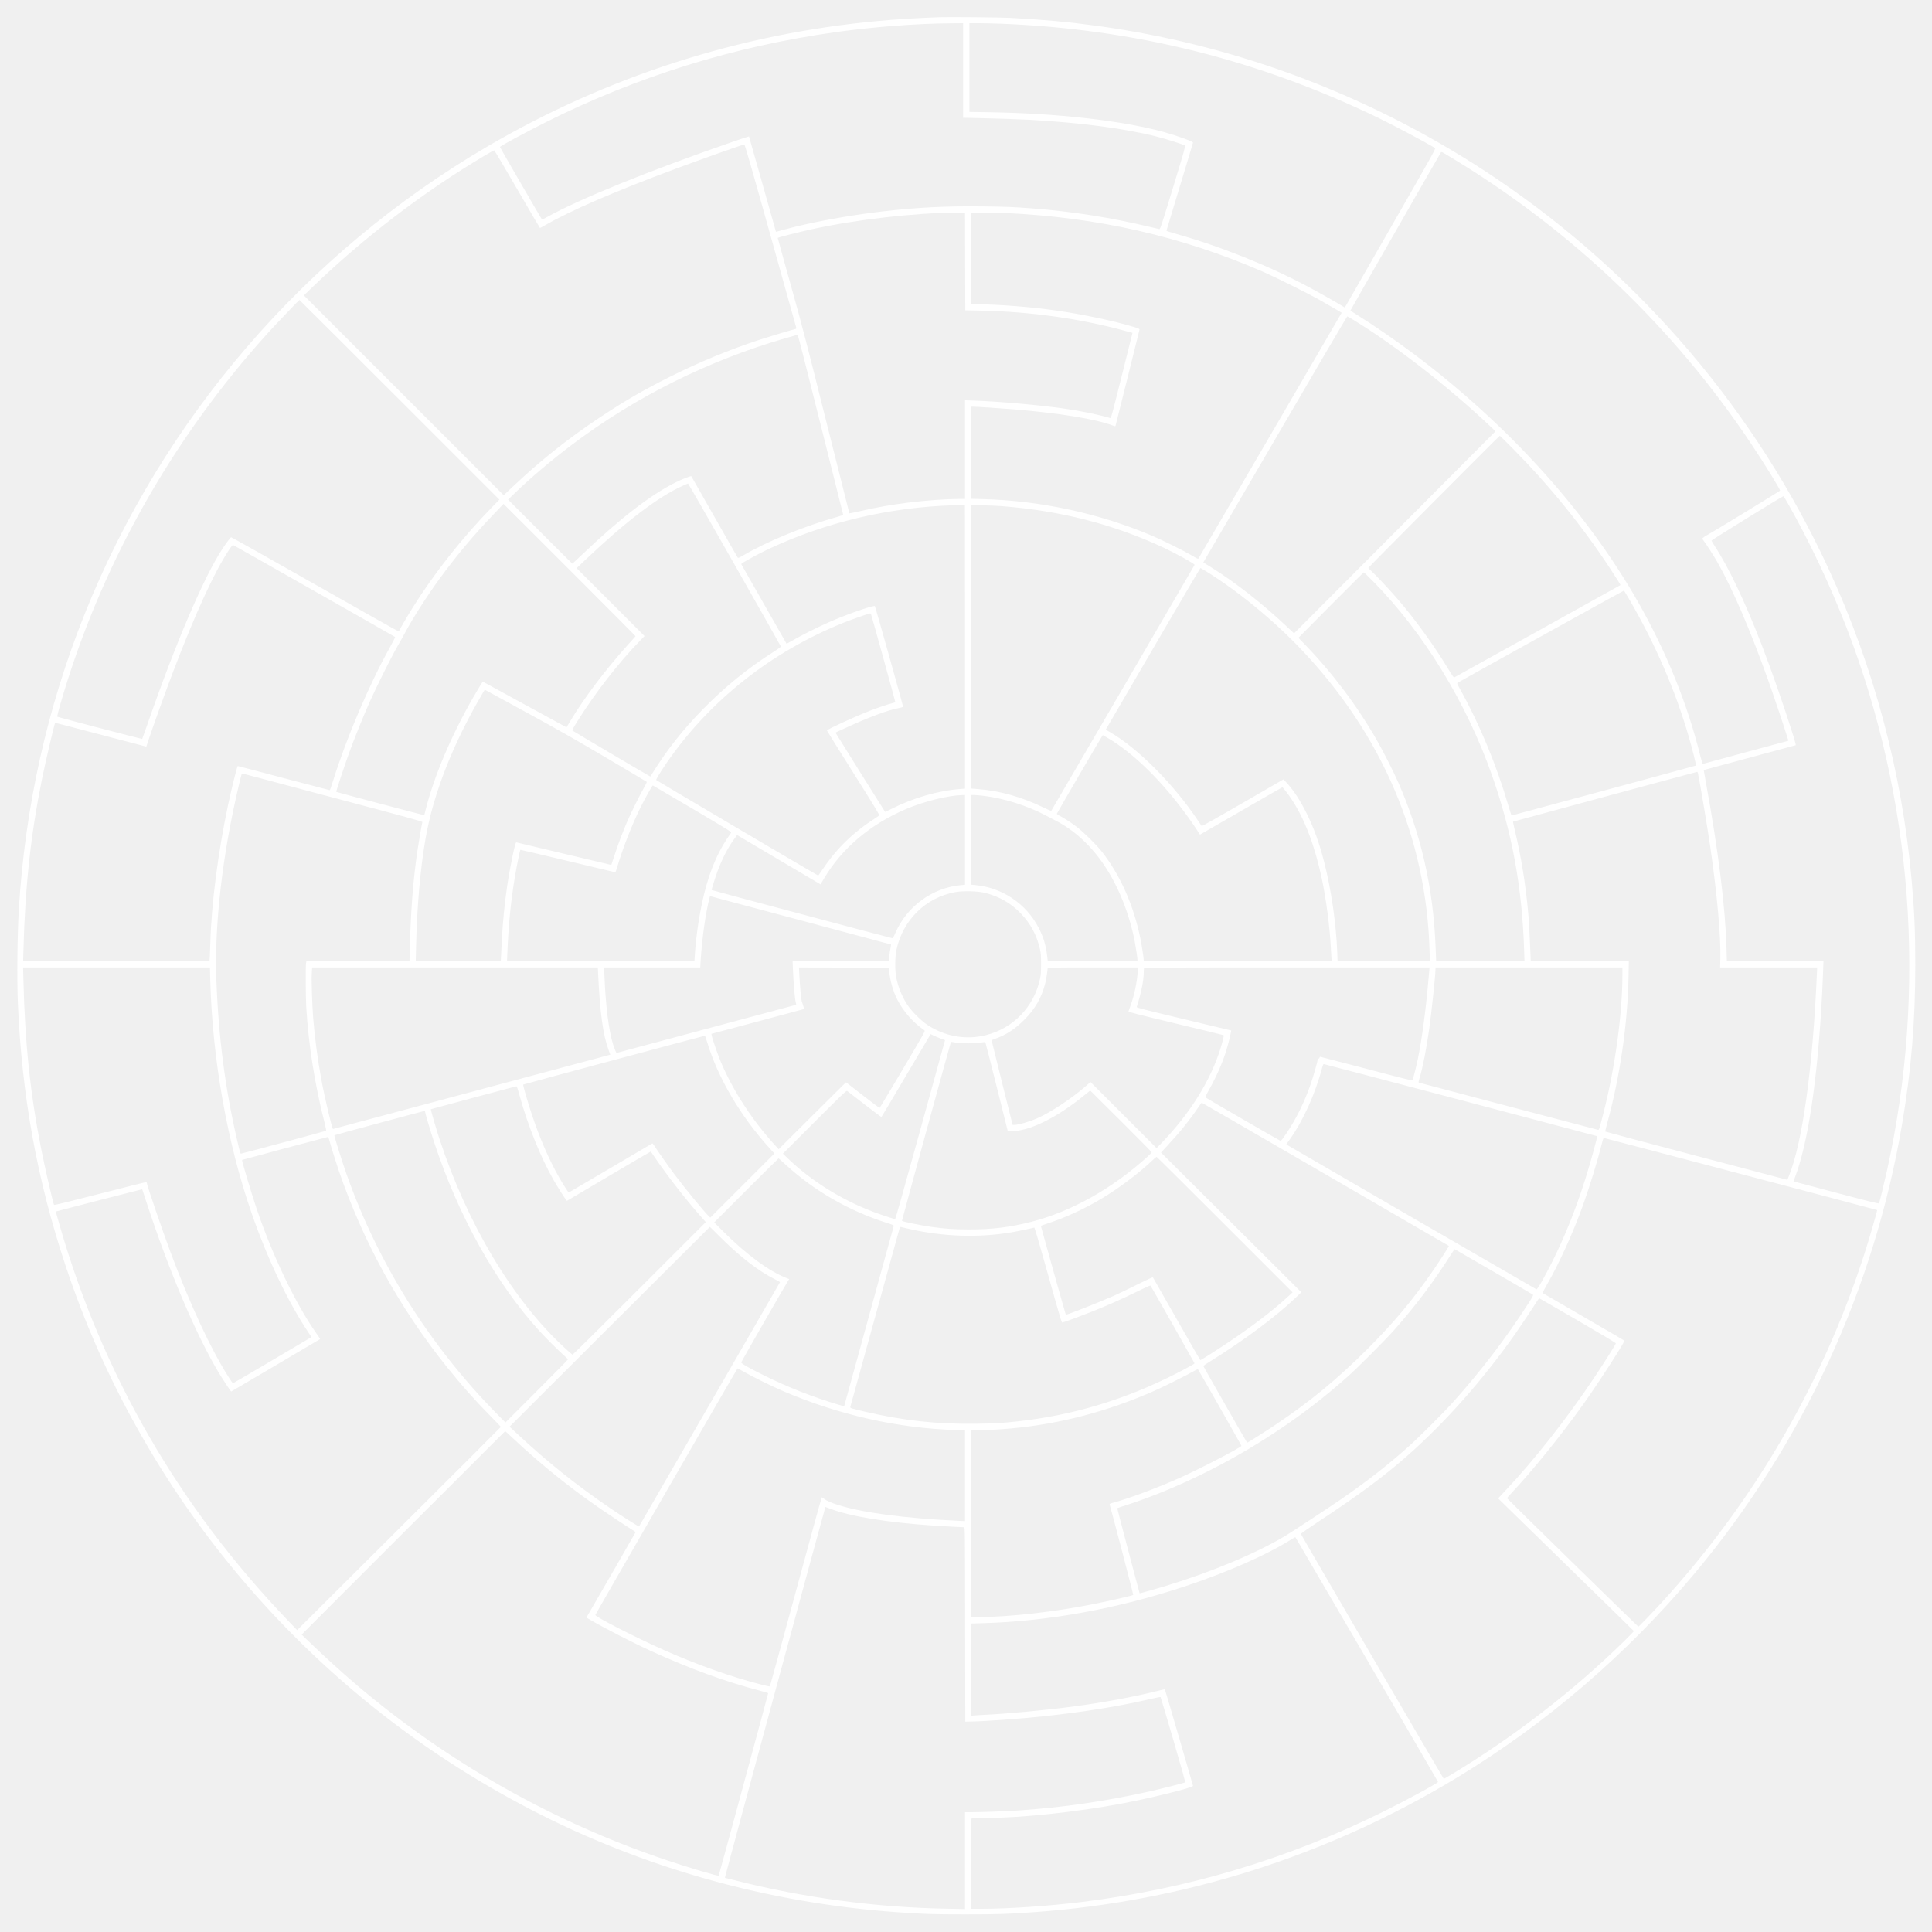
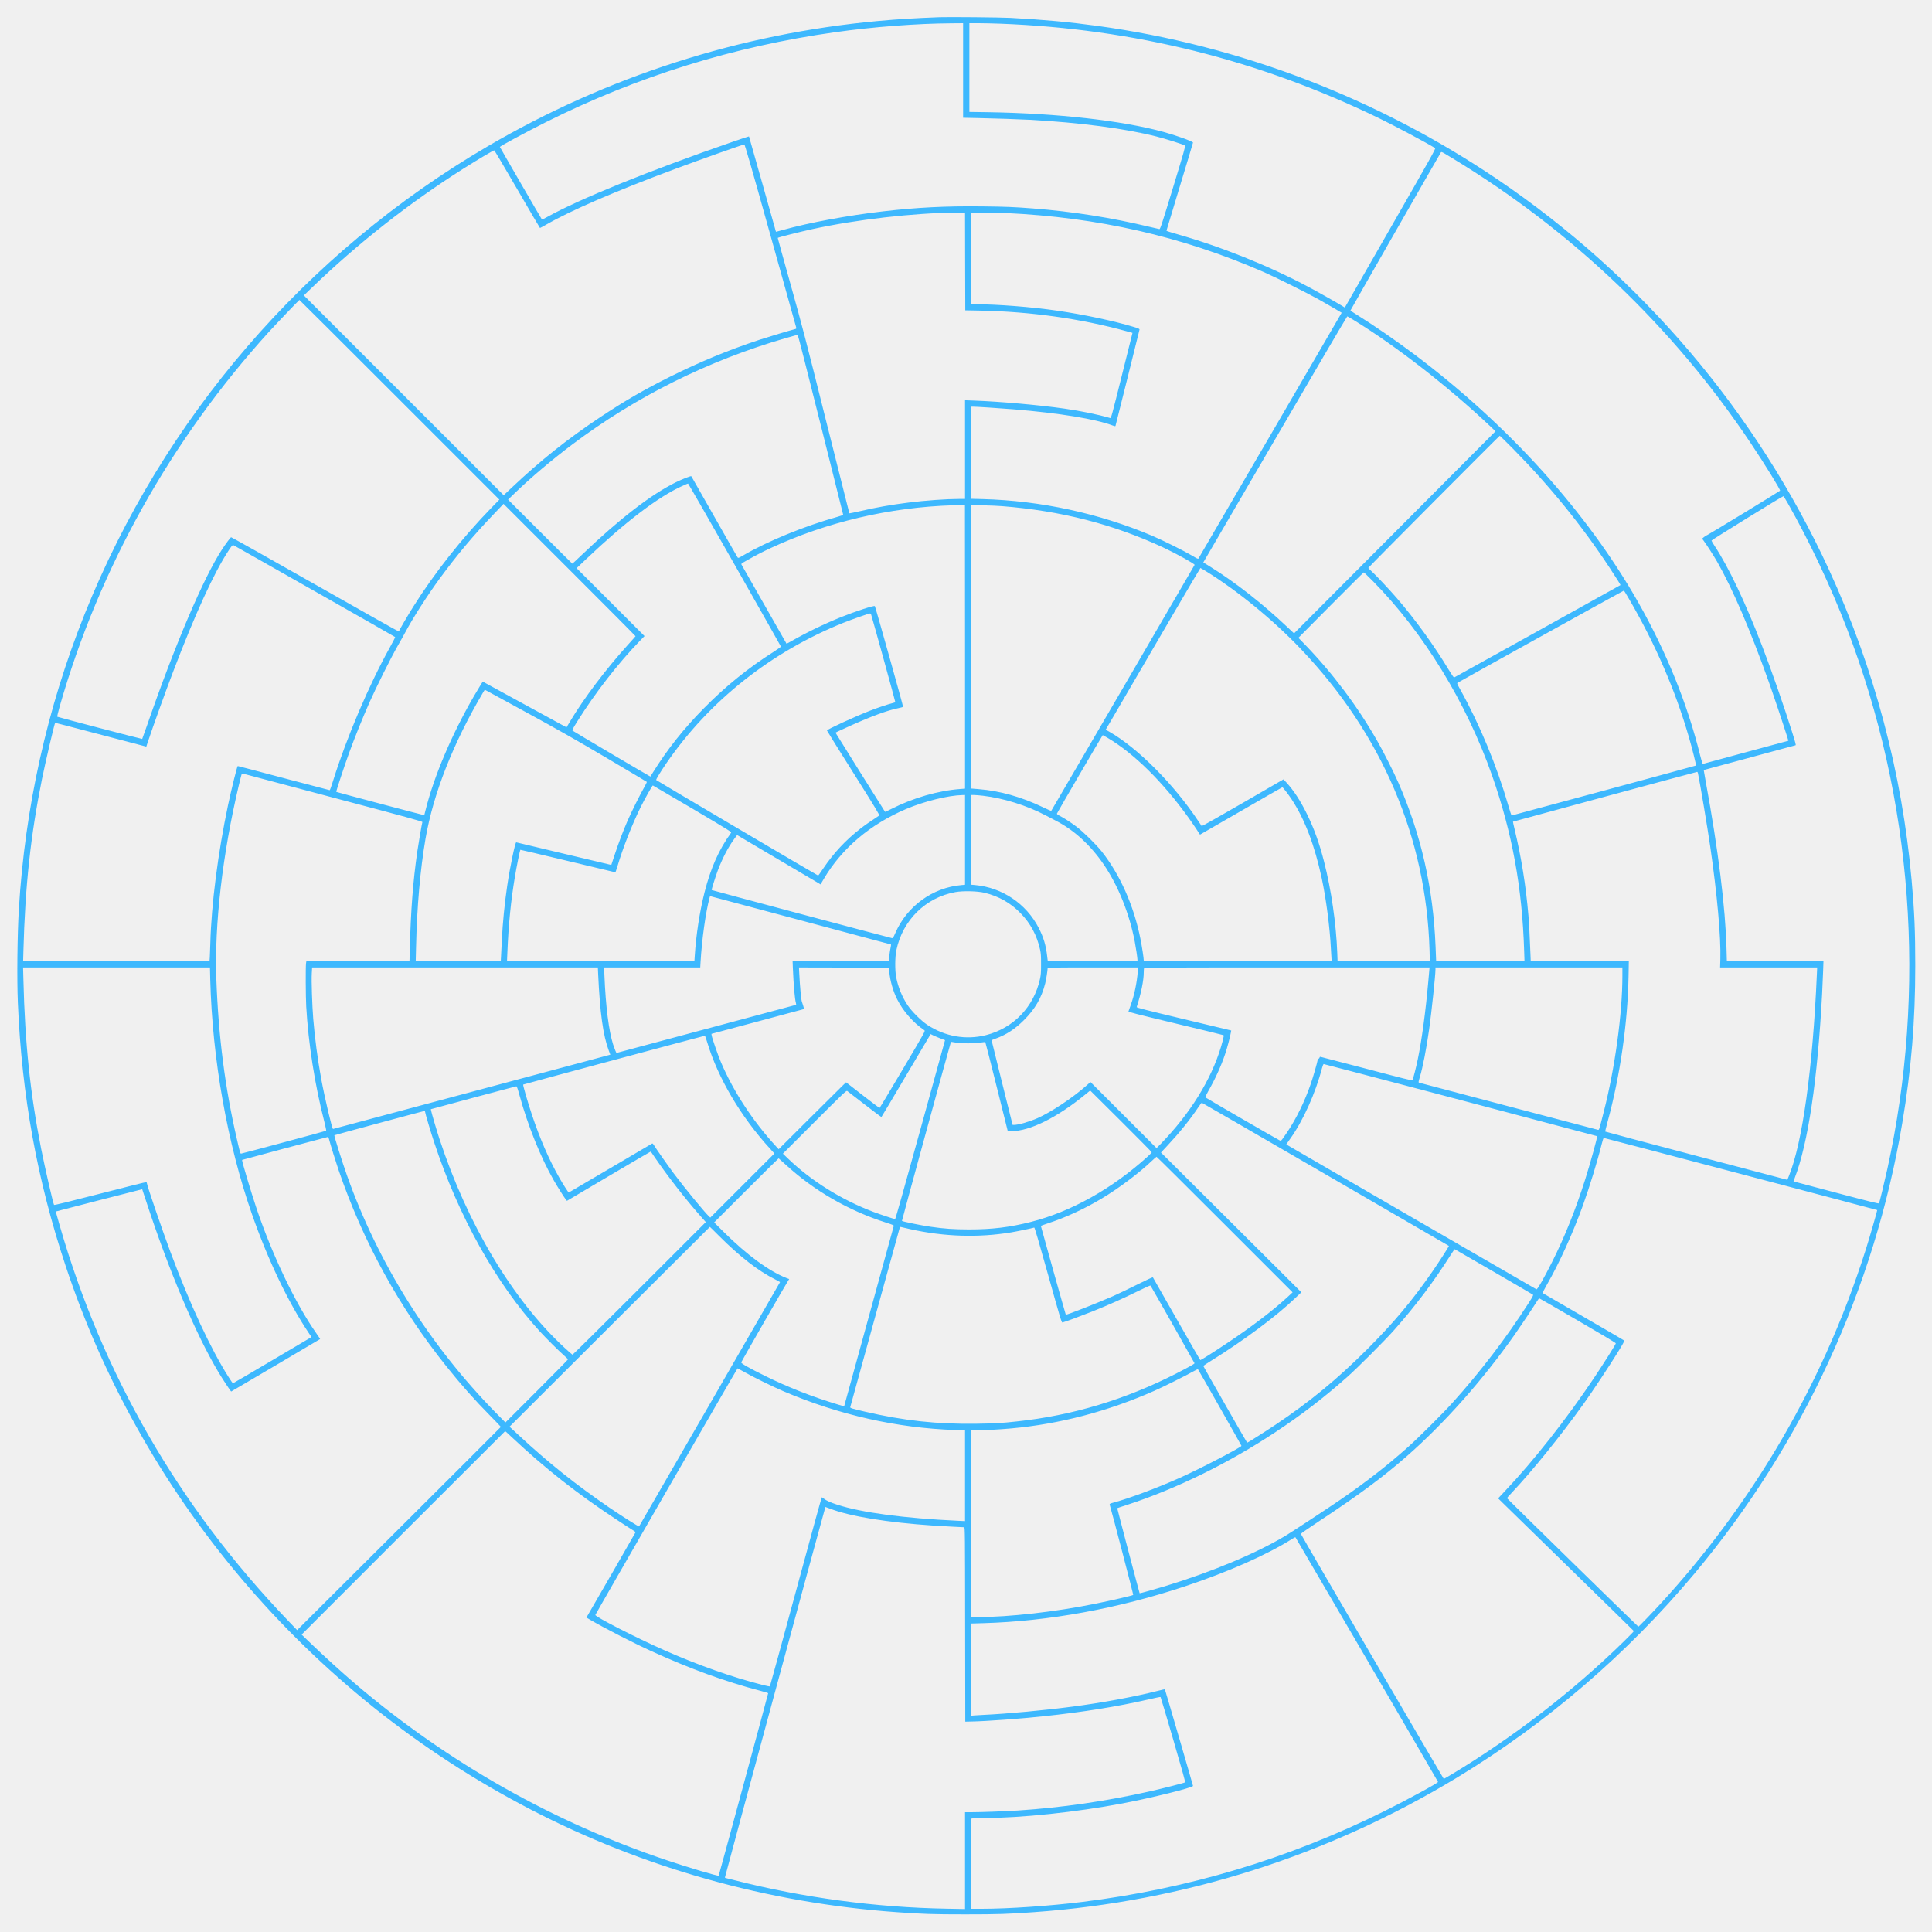
<svg xmlns="http://www.w3.org/2000/svg" version="1.0" width="1000" height="1000" viewBox="0 0 4000 4000" preserveAspectRatio="xMidYMid meet">
-   <g transform="translate(0,4000) scale(0.1,-0.1)" fill="#fff" stroke="none">
+   <g transform="translate(0,4000) scale(0.1,-0.1)" fill="#3db8fe" stroke="none">
    <path d="M19455 39644 c-508 -19 -871 -41 -1282 -79 -2851 -263 -5607 -1149 -8081 -2597 -3773 -2208 -6721 -5632 -8343 -9690 -774 -1937 -1233 -3997 -1359 -6108 -31 -527 -41 -1439 -20 -1935 81 -1922 398 -3666 989 -5445 389 -1169 865 -2252 1459 -3319 1247 -2244 2920 -4222 4927 -5828 1006 -804 2076 -1500 3233 -2102 2331 -1212 4923 -1940 7582 -2130 542 -39 746 -46 1425 -46 680 0 883 7 1425 46 3103 221 6087 1170 8750 2782 1854 1123 3529 2562 4926 4232 2239 2678 3722 5893 4298 9320 188 1116 270 2113 270 3270 0 693 -18 1123 -75 1755 -199 2234 -778 4408 -1714 6440 -1499 3254 -3880 6057 -6856 8073 -2488 1684 -5332 2776 -8294 3182 -584 80 -1117 129 -1795 165 -189 11 -1284 21 -1465 14z m485 -1103 l0 -979 298 -6 c377 -8 845 -24 1077 -36 1052 -58 1970 -179 2628 -346 191 -48 564 -166 590 -187 13 -11 -17 -118 -247 -872 -233 -764 -265 -860 -282 -858 -10 1 -102 22 -204 47 -794 191 -1600 318 -2420 381 -406 31 -543 36 -1040 42 -759 9 -1351 -21 -2060 -103 -727 -84 -1518 -231 -2069 -384 -79 -23 -145 -39 -146 -38 -2 2 -127 446 -278 987 -152 541 -278 985 -280 987 -2 2 -152 -47 -333 -110 -1721 -595 -3175 -1184 -3849 -1560 -54 -31 -102 -53 -106 -48 -13 14 -869 1491 -869 1499 1 17 519 297 950 513 1893 948 3892 1569 5995 1864 788 111 1689 180 2408 184 l237 2 0 -979z m770 969 c2772 -106 5358 -752 7843 -1958 328 -160 956 -493 1160 -618 16 -9 -84 -188 -926 -1656 l-944 -1646 -49 31 c-103 64 -517 298 -704 397 -836 444 -1802 832 -2735 1097 -113 32 -205 61 -205 66 0 4 124 414 275 911 151 497 275 908 275 914 0 23 -344 148 -615 222 -859 234 -2189 384 -3607 407 l-408 6 0 919 0 918 193 0 c105 0 307 -5 447 -10z m-4757 -4388 c290 -1038 530 -1896 533 -1908 5 -18 -1 -23 -43 -33 -100 -25 -526 -153 -713 -214 -653 -216 -1238 -458 -1860 -768 -554 -277 -929 -495 -1440 -834 -677 -450 -1237 -896 -1833 -1459 l-169 -159 -2068 2068 -2069 2069 157 151 c954 921 2021 1760 3131 2464 311 197 642 393 654 388 7 -3 221 -366 477 -806 255 -441 467 -801 470 -801 4 0 62 32 131 71 517 297 1433 692 2674 1154 545 203 1394 503 1425 504 11 1 139 -441 543 -1887z m14119 1601 c2472 -1495 4581 -3510 6177 -5901 301 -451 619 -968 605 -981 -26 -23 -1488 -914 -1507 -918 -12 -3 -41 -21 -65 -40 l-42 -35 31 -41 c59 -78 215 -321 281 -437 320 -561 686 -1413 1068 -2485 85 -236 312 -914 373 -1111 l34 -110 -880 -238 c-484 -131 -885 -240 -891 -242 -7 -3 -28 63 -55 173 -263 1066 -702 2152 -1289 3183 -1059 1861 -2668 3644 -4609 5108 -387 291 -861 618 -1190 822 -84 51 -153 98 -153 102 0 7 1790 3137 1862 3255 23 39 -4 50 250 -104z m-10090 -2135 l3 -1013 320 -6 c1040 -21 2070 -166 3011 -425 l131 -36 -221 -885 c-208 -831 -222 -884 -241 -878 -241 71 -599 145 -940 194 -519 75 -1342 148 -1878 167 l-187 7 0 -1021 0 -1022 -127 0 c-260 0 -694 -31 -1048 -76 -358 -45 -656 -97 -1018 -181 -109 -25 -200 -43 -202 -41 -2 2 -216 852 -475 1888 -421 1686 -500 1987 -741 2849 -148 530 -269 965 -267 966 15 13 445 122 715 181 916 200 2094 335 2975 343 l188 1 2 -1012z m833 1002 c1916 -88 3645 -482 5330 -1214 256 -112 903 -433 1155 -574 151 -84 460 -264 478 -277 1 -1 -663 -1142 -1476 -2536 -813 -1394 -1482 -2541 -1488 -2550 -8 -15 -26 -7 -134 58 -173 102 -597 313 -827 411 -1091 463 -2309 727 -3505 759 l-238 6 0 954 0 953 36 0 c74 0 551 -31 844 -55 955 -79 1692 -200 2048 -335 40 -15 54 -17 57 -8 6 18 493 1969 497 1992 3 17 -14 25 -122 58 -401 122 -1044 259 -1590 337 -522 76 -1226 131 -1667 131 l-103 0 0 950 0 950 243 0 c133 0 341 -5 462 -10z m-12543 -3867 l2067 -2067 -160 -164 c-610 -627 -1192 -1364 -1627 -2060 -111 -177 -285 -475 -295 -506 -2 -5 -781 433 -1731 973 -951 540 -1734 980 -1741 978 -16 -7 -107 -128 -188 -252 -382 -584 -972 -1967 -1553 -3644 -53 -152 -98 -278 -100 -280 -5 -5 -1747 451 -1758 460 -5 4 18 101 52 221 818 2857 2301 5511 4331 7748 147 161 623 660 630 660 3 0 936 -930 2073 -2067z m19756 1650 c877 -538 1950 -1372 2821 -2194 l114 -108 -1961 -1968 c-1078 -1082 -2017 -2024 -2086 -2092 l-124 -124 -144 135 c-509 481 -1068 919 -1585 1241 l-150 93 1486 2547 c817 1401 1489 2547 1495 2547 5 0 65 -35 134 -77z m-11039 -2160 c255 -1022 466 -1863 468 -1869 2 -6 -47 -24 -114 -43 -685 -191 -1453 -505 -1963 -804 -84 -49 -96 -53 -107 -40 -7 9 -225 390 -484 847 -260 457 -474 833 -476 836 -9 10 -185 -58 -322 -126 -517 -256 -1159 -751 -1941 -1498 -107 -102 -197 -186 -200 -186 -3 0 -303 298 -668 663 l-663 663 133 129 c339 327 769 691 1189 1007 1321 995 2815 1740 4424 2207 132 38 245 70 250 70 6 1 219 -835 474 -1856z m14332 -500 c764 -774 1427 -1590 2004 -2467 172 -262 230 -355 224 -360 -6 -6 -3428 -1906 -3442 -1912 -9 -3 -48 52 -112 158 -305 506 -693 1042 -1071 1480 -154 178 -443 487 -524 558 -39 34 -70 67 -70 73 0 11 2707 2731 2721 2735 3 1 125 -118 270 -265z m-16111 -2405 c525 -925 956 -1687 958 -1694 2 -6 -63 -53 -143 -104 -536 -340 -1006 -720 -1460 -1182 -413 -418 -749 -843 -1045 -1318 -29 -47 -54 -86 -55 -88 -3 -3 -1596 937 -1612 952 -10 9 12 51 100 191 365 585 850 1209 1291 1663 l100 103 -703 703 -703 703 195 185 c812 771 1484 1284 1987 1514 63 29 120 53 125 53 6 0 440 -756 965 -1681z m21803 1276 c454 -800 881 -1705 1222 -2589 1367 -3541 1661 -7475 839 -11205 -58 -263 -161 -687 -171 -704 -6 -10 -215 42 -888 220 -484 128 -881 233 -882 234 -1 0 10 30 24 68 278 721 474 2037 568 3812 8 151 17 366 21 478 l7 202 -1000 0 -1000 0 -7 253 c-22 852 -172 2057 -430 3462 -24 132 -43 241 -42 242 2 2 1894 513 1900 513 13 0 3 40 -68 267 -170 541 -428 1283 -628 1801 -342 890 -691 1624 -977 2057 -36 55 -66 106 -66 113 0 13 1474 923 1489 919 5 -2 45 -66 89 -143z m-23855 -2756 c-2 -3 -73 -85 -160 -180 -458 -507 -907 -1102 -1196 -1585 l-73 -122 -62 34 c-34 19 -424 232 -867 473 l-805 440 -46 -72 c-25 -39 -88 -145 -141 -236 -457 -791 -819 -1643 -994 -2340 -16 -63 -29 -116 -30 -118 -3 -4 -1816 477 -1822 483 -7 7 167 535 265 804 110 305 283 733 419 1041 139 314 452 941 589 1180 59 102 131 231 161 288 145 275 450 751 699 1092 354 485 697 895 1123 1341 l207 217 1368 -1367 c752 -751 1366 -1369 1365 -1373z m6822 -217 l0 -2939 -92 -7 c-464 -34 -984 -184 -1441 -417 -65 -33 -120 -59 -122 -57 -10 11 -1025 1631 -1025 1637 0 8 11 13 325 155 409 184 749 309 960 352 60 12 110 26 112 32 5 13 -573 2073 -584 2084 -18 18 -397 -106 -703 -229 -335 -134 -727 -324 -1034 -501 -49 -28 -90 -50 -91 -49 -2 2 -208 365 -460 808 -251 443 -463 815 -471 827 -13 21 -10 24 109 91 183 104 315 172 486 252 1163 541 2471 849 3786 889 132 4 241 9 243 9 1 1 2 -1321 2 -2937z m765 2910 c1220 -96 2301 -373 3337 -855 272 -127 656 -340 651 -361 -2 -9 -2960 -5084 -2969 -5094 -2 -2 -79 32 -171 76 -446 214 -896 341 -1335 375 l-148 12 0 2935 0 2936 247 -7 c137 -3 311 -11 388 -17z m-14235 -1758 c916 -520 1668 -948 1671 -952 4 -3 -45 -98 -107 -211 -433 -776 -901 -1877 -1180 -2772 -32 -104 -62 -188 -68 -188 -5 0 -434 113 -952 250 -518 138 -946 250 -952 250 -12 0 -132 -484 -201 -810 -207 -980 -346 -2059 -366 -2850 -3 -118 -8 -252 -11 -297 l-6 -83 -1929 0 -1930 0 6 218 c35 1332 149 2386 384 3552 71 351 259 1155 273 1165 2 1 343 -87 758 -197 415 -109 839 -220 942 -247 l187 -49 32 97 c109 328 348 993 523 1453 459 1206 852 2062 1153 2516 57 86 79 112 92 107 9 -3 765 -432 1681 -952z m18458 411 c656 -406 1391 -1008 1964 -1610 1679 -1763 2597 -3912 2665 -6236 l6 -228 -955 0 -955 0 -6 168 c-23 610 -125 1313 -273 1890 -99 388 -208 691 -359 997 -134 271 -271 481 -422 645 l-60 64 -843 -488 c-463 -268 -846 -484 -850 -479 -4 4 -36 51 -70 103 -506 762 -1259 1518 -1844 1851 l-74 42 57 96 c963 1656 1898 3251 1904 3251 4 0 56 -30 115 -66z m3462 -211 c1042 -1058 1935 -2516 2463 -4023 415 -1184 622 -2316 663 -3627 l7 -213 -915 0 -914 0 -12 303 c-49 1217 -299 2315 -772 3397 -95 217 -314 650 -438 865 -412 720 -921 1397 -1494 1990 l-136 140 672 677 c369 372 676 677 681 677 6 1 93 -83 195 -186z m5293 -356 c547 -937 959 -1888 1243 -2866 71 -243 155 -584 147 -591 -6 -5 -3782 -1028 -3816 -1034 -5 0 -36 91 -68 204 -239 824 -591 1674 -988 2390 -73 130 -79 145 -63 154 162 95 3439 1912 3444 1909 3 -2 49 -76 101 -166z m-15689 -324 c50 -162 505 -1811 502 -1819 -2 -5 -30 -16 -62 -23 -79 -18 -299 -92 -463 -156 -304 -118 -892 -388 -890 -409 0 -6 247 -402 549 -881 454 -720 545 -872 533 -880 -223 -148 -291 -195 -390 -272 -305 -237 -556 -507 -771 -827 -52 -77 -98 -142 -102 -144 -7 -3 -3336 1961 -3354 1978 -9 9 80 156 212 350 885 1289 2167 2305 3666 2907 160 64 522 192 548 192 9 1 19 -7 22 -16z m-7137 -2032 c672 -366 1035 -573 1673 -950 448 -265 818 -485 821 -489 4 -4 -20 -54 -53 -112 -86 -148 -263 -506 -346 -695 -94 -217 -186 -459 -267 -705 -37 -113 -68 -206 -69 -208 -2 -1 -443 104 -982 233 -538 129 -982 235 -986 235 -23 0 -130 -514 -187 -900 -56 -385 -92 -747 -111 -1125 -6 -115 -13 -261 -16 -322 l-6 -113 -880 0 -881 0 7 293 c19 838 86 1602 196 2243 161 933 571 1977 1191 3026 19 32 35 58 36 58 1 0 388 -211 860 -469z m12032 -526 c552 -326 1149 -916 1682 -1660 63 -88 140 -202 173 -252 32 -51 59 -93 61 -93 2 0 384 221 850 490 466 270 851 490 855 490 12 0 120 -140 196 -255 267 -407 472 -945 619 -1628 92 -432 168 -1017 190 -1462 3 -66 8 -150 11 -187 l5 -68 -1945 0 c-1667 0 -1946 2 -1946 14 0 50 -37 291 -70 456 -138 685 -419 1317 -800 1801 -117 147 -381 407 -525 515 -124 93 -262 182 -354 228 -29 15 -51 33 -49 40 4 18 942 1625 949 1626 3 0 47 -25 98 -55z m12225 -732 c45 -213 197 -1124 255 -1523 143 -989 222 -1868 209 -2332 l-5 -168 1005 0 1005 0 -7 -152 c-86 -1945 -298 -3475 -578 -4164 l-33 -81 -1882 496 c-1035 273 -1885 499 -1888 503 -3 3 19 97 50 209 257 944 414 2031 432 2997 l6 322 -1015 0 -1016 0 -5 133 c-22 525 -29 662 -43 817 -53 616 -146 1198 -289 1795 -19 77 -32 141 -30 143 4 4 3797 1031 3812 1031 6 1 14 -11 17 -26z m-28192 -524 c1459 -386 1787 -477 1783 -489 -12 -39 -78 -424 -105 -609 -89 -620 -134 -1199 -156 -2033 l-6 -238 -1068 0 -1067 0 -7 -46 c-10 -74 -7 -694 4 -890 44 -773 179 -1629 376 -2393 24 -96 41 -178 37 -182 -9 -7 -1722 -468 -1755 -472 -25 -2 -20 -18 -92 293 -246 1061 -384 2132 -427 3325 -41 1126 130 2594 466 4008 30 125 57 232 60 236 3 5 42 -1 88 -13 45 -13 886 -236 1869 -497z m7377 -213 c787 -466 810 -481 796 -500 -250 -344 -420 -725 -549 -1233 -100 -395 -175 -885 -202 -1315 l-7 -108 -1940 0 -1940 0 7 168 c23 582 73 1085 157 1582 35 212 103 547 112 556 1 2 443 -102 981 -231 538 -129 981 -235 985 -235 4 0 23 51 41 113 111 378 305 874 481 1230 90 182 245 457 255 455 6 -2 377 -219 823 -482z m5641 -645 l0 -929 -77 -7 c-595 -52 -1125 -437 -1365 -990 -42 -95 -51 -110 -71 -108 -24 2 -3727 989 -3733 996 -6 5 80 279 126 402 95 252 221 494 342 656 l59 80 32 -19 c18 -11 392 -232 832 -492 440 -260 814 -481 832 -491 l31 -20 70 118 c371 628 957 1125 1697 1441 377 161 877 285 1173 291 l52 1 0 -929z m370 914 c422 -49 912 -202 1300 -407 63 -33 160 -84 216 -113 374 -193 714 -505 987 -905 298 -439 528 -1010 641 -1595 26 -137 56 -339 56 -380 l0 -25 -929 0 -928 0 -12 100 c-25 224 -76 395 -176 589 -258 501 -757 836 -1317 887 l-78 7 0 928 0 929 58 0 c31 0 113 -7 182 -15z m30 -2008 c297 -71 546 -212 753 -427 204 -211 334 -454 400 -748 18 -82 21 -128 21 -302 0 -174 -3 -220 -22 -307 -126 -579 -550 -1020 -1119 -1164 -414 -105 -847 -29 -1213 212 -126 83 -324 280 -409 408 -115 173 -197 375 -237 581 -27 143 -25 419 5 560 132 622 606 1088 1221 1200 155 29 452 22 600 -13z m-1932 -1072 c2 -2 -3 -38 -12 -81 -9 -42 -19 -109 -22 -148 -3 -39 -7 -81 -10 -93 l-4 -23 -995 0 -995 0 5 -132 c16 -376 40 -651 64 -736 7 -24 7 -34 -2 -37 -18 -6 -3707 -995 -3712 -995 -7 0 -44 91 -71 174 -90 286 -154 789 -180 1429 l-7 167 996 0 995 0 6 108 c28 477 105 1027 186 1333 l10 36 1872 -500 c1030 -275 1875 -501 1876 -502z m-14095 -727 c43 -1648 354 -3395 862 -4852 327 -939 750 -1826 1168 -2450 l66 -99 -810 -479 c-445 -263 -813 -478 -817 -478 -4 0 -45 59 -91 132 -368 578 -797 1501 -1201 2583 -173 464 -490 1390 -490 1432 0 7 -6 16 -13 18 -6 3 -437 -105 -957 -239 -648 -167 -947 -240 -951 -232 -22 38 -190 774 -268 1166 -225 1137 -335 2190 -366 3488 l-7 262 1935 0 1934 0 6 -252z m8031 115 c37 -801 102 -1270 219 -1581 l33 -88 -2866 -768 c-1576 -423 -2869 -769 -2875 -770 -20 -2 -172 642 -245 1039 -74 405 -132 843 -165 1245 -22 274 -39 787 -30 933 l7 127 2958 0 2958 0 6 -137z m6028 47 c15 -179 78 -402 163 -570 124 -246 332 -484 563 -640 22 -15 18 -21 -448 -810 -259 -437 -474 -796 -479 -798 -5 -2 -163 117 -351 263 l-343 267 -66 -63 c-36 -35 -350 -347 -698 -693 l-631 -629 -55 59 c-476 516 -879 1130 -1138 1736 -61 142 -182 491 -194 558 l-6 35 913 244 c502 134 934 250 960 258 l46 13 -18 65 c-10 35 -21 69 -24 74 -18 28 -44 311 -60 634 l-4 87 932 -2 931 -3 7 -85z m5144 3 c-18 -231 -71 -486 -146 -693 -23 -63 -44 -122 -46 -130 -4 -12 172 -57 976 -250 540 -129 986 -238 992 -242 8 -4 3 -39 -17 -115 -177 -682 -586 -1385 -1177 -2023 -64 -69 -133 -142 -155 -162 l-38 -38 -684 684 -684 684 -87 -77 c-288 -254 -729 -547 -1007 -670 -178 -78 -396 -141 -490 -141 l-28 0 -218 873 c-120 479 -217 875 -217 878 0 4 35 19 78 34 220 78 406 199 592 385 229 228 364 460 440 760 19 75 49 264 50 313 0 16 51 17 936 17 l936 0 -6 -87z m6038 50 c-2 -21 -13 -141 -24 -268 -53 -597 -133 -1194 -216 -1595 -33 -161 -96 -408 -111 -435 -6 -10 -219 43 -948 236 -517 136 -948 248 -957 249 -10 0 -18 -7 -18 -15 0 -8 -9 -19 -20 -25 -11 -6 -20 -18 -20 -28 0 -27 -94 -353 -140 -487 -130 -376 -300 -723 -496 -1015 -94 -139 -118 -170 -132 -170 -11 0 -1541 885 -1556 900 -5 5 19 56 56 122 143 249 269 524 352 772 43 126 105 360 120 451 l7 40 -981 235 c-802 192 -980 238 -976 250 93 290 145 549 146 717 0 39 3 78 6 87 6 15 276 16 2959 16 l2953 0 -4 -37z m3996 -130 c0 -790 -153 -1908 -385 -2818 -97 -380 -97 -381 -120 -377 -19 4 -3675 967 -3706 977 -14 5 -12 19 17 114 61 203 135 581 194 996 48 345 130 1116 130 1232 l0 43 1935 0 1935 0 0 -167z m-14267 -1240 c29 -14 95 -42 147 -62 l96 -36 -511 -1853 c-311 -1129 -515 -1852 -522 -1852 -20 0 -315 98 -450 149 -663 252 -1284 639 -1766 1102 l-108 104 655 655 c600 599 658 654 676 643 11 -7 173 -132 360 -278 188 -146 345 -263 349 -261 4 3 235 390 512 860 277 470 505 855 507 856 1 0 26 -12 55 -27z m-4679 -148 c221 -734 692 -1532 1295 -2193 l94 -104 -664 -664 -663 -663 -24 22 c-91 84 -506 589 -730 889 -129 173 -382 534 -418 596 -10 18 -24 30 -30 28 -6 -2 -397 -232 -867 -510 -471 -278 -859 -506 -862 -506 -8 0 -123 179 -197 310 -211 370 -403 812 -568 1309 -83 249 -187 608 -178 616 6 7 3752 1013 3762 1011 4 -1 27 -65 50 -141z m5151 -1 c123 -20 373 -20 499 0 55 9 103 13 106 9 4 -4 110 -421 236 -925 l229 -918 71 0 c382 0 947 279 1532 758 l103 84 637 -633 c350 -349 637 -639 637 -646 0 -6 -38 -46 -85 -89 -733 -664 -1587 -1142 -2415 -1352 -441 -112 -806 -156 -1285 -156 -315 1 -508 14 -790 55 -197 28 -581 107 -596 122 -4 4 989 3633 1011 3695 5 15 1 15 110 -4z m10445 -1189 c1552 -409 2824 -746 2827 -748 10 -11 -145 -574 -248 -898 -197 -622 -426 -1193 -688 -1714 -171 -339 -301 -567 -321 -559 -13 4 -5169 2991 -5178 2999 -1 1 34 54 79 116 267 373 524 942 659 1462 14 52 28 87 36 87 7 0 1282 -335 2834 -745z m-19481 87 c168 -612 435 -1275 702 -1742 78 -137 218 -359 254 -404 l23 -28 866 512 c477 282 868 510 870 509 1 -2 38 -56 81 -119 273 -399 633 -861 949 -1219 l109 -123 -1374 -1374 c-756 -756 -1380 -1373 -1386 -1372 -7 2 -84 69 -171 150 -1067 985 -2008 2559 -2585 4323 -54 163 -158 517 -171 580 l-6 30 877 237 c483 130 885 236 893 237 11 1 29 -50 69 -197z m16682 -1623 c1404 -814 2555 -1482 2557 -1484 6 -5 -214 -347 -341 -530 -419 -605 -802 -1061 -1351 -1611 -617 -616 -1187 -1086 -1900 -1563 -214 -143 -573 -371 -585 -371 -5 0 -901 1568 -908 1589 -1 3 66 48 150 100 685 425 1360 927 1761 1312 l119 114 -1453 1447 -1453 1446 134 144 c244 261 465 534 634 786 38 56 72 102 75 102 4 0 1156 -666 2561 -1481z m-18641 1297 c0 -25 111 -402 187 -631 503 -1531 1284 -2930 2187 -3918 133 -145 396 -407 505 -502 44 -38 80 -75 80 -80 1 -6 -291 -302 -647 -658 l-648 -648 -200 203 c-1378 1406 -2436 3094 -3082 4918 -103 291 -268 817 -259 826 4 5 1848 502 1865 503 6 1 12 -5 12 -13z m-1989 -568 c29 -112 144 -482 199 -643 508 -1486 1259 -2851 2241 -4075 303 -378 570 -679 902 -1016 119 -121 217 -223 217 -226 0 -3 -949 -951 -2109 -2107 l-2109 -2101 -204 213 c-2247 2349 -3826 5085 -4713 8167 -45 157 -82 286 -81 287 3 3 1789 463 1790 461 1 -2 39 -118 85 -258 469 -1433 1023 -2742 1494 -3530 80 -134 255 -400 263 -400 3 0 1830 1076 1842 1086 2 1 -35 57 -82 124 -429 611 -903 1601 -1233 2575 -116 346 -312 1001 -301 1010 7 5 1755 473 1770 474 12 1 21 -12 29 -41z m29229 -723 c1553 -409 2824 -746 2826 -748 5 -5 -164 -589 -235 -812 -468 -1475 -1087 -2847 -1874 -4160 -669 -1114 -1467 -2184 -2351 -3150 -196 -214 -478 -506 -486 -503 -14 6 -2720 2652 -2720 2660 0 5 42 53 93 106 429 454 1023 1189 1497 1852 183 256 530 779 703 1060 109 176 142 238 134 246 -7 6 -388 229 -847 494 -459 266 -838 486 -842 489 -3 3 36 80 88 171 258 449 538 1066 747 1645 140 390 302 919 387 1263 20 83 37 132 45 132 7 0 1283 -335 2835 -745z m-10682 -1048 l1404 -1404 -104 -96 c-300 -278 -746 -618 -1268 -966 -256 -171 -525 -341 -538 -341 -4 0 -226 384 -492 853 -266 468 -487 856 -491 861 -4 5 -146 -60 -316 -146 -169 -85 -398 -194 -508 -243 -330 -145 -968 -396 -979 -384 -5 4 -516 1827 -516 1837 0 4 67 28 148 55 352 114 749 296 1102 507 356 212 781 531 1045 783 50 47 95 86 100 87 6 0 642 -632 1413 -1403z m-9087 1236 c585 -536 1300 -949 2071 -1195 129 -41 167 -56 163 -68 -2 -8 -234 -852 -516 -1876 l-512 -1861 -116 34 c-529 158 -1051 362 -1536 603 -318 158 -480 250 -479 272 1 15 933 1638 976 1699 l18 27 -58 22 c-362 143 -817 477 -1292 948 l-204 203 664 664 c366 366 668 664 671 663 4 -2 71 -62 150 -135z m-1379 -1476 c425 -425 809 -722 1157 -896 55 -28 101 -53 101 -56 0 -5 -2910 -5047 -2919 -5058 -7 -7 -367 220 -611 387 -706 484 -1267 932 -1883 1504 l-188 174 2073 2069 c1140 1137 2074 2068 2075 2068 2 1 89 -86 195 -192z m3943 147 c705 -159 1424 -182 2104 -68 126 21 440 87 474 99 8 4 96 -297 288 -983 248 -888 278 -987 295 -983 37 6 382 134 619 228 327 131 641 271 943 420 142 71 257 122 261 117 13 -14 910 -1598 912 -1608 2 -13 -92 -66 -366 -207 -1061 -544 -2159 -875 -3310 -998 -319 -35 -446 -42 -830 -48 -814 -13 -1523 64 -2325 252 -267 62 -302 73 -296 93 7 20 1014 3676 1023 3710 5 20 10 22 32 17 14 -4 94 -22 176 -41z m12090 -884 c440 -255 806 -469 813 -475 11 -10 -5 -41 -88 -171 -471 -733 -991 -1414 -1580 -2069 -195 -216 -695 -715 -910 -907 -434 -387 -867 -725 -1405 -1095 -241 -166 -985 -655 -1130 -743 -606 -366 -1537 -756 -2507 -1051 -214 -64 -520 -150 -523 -146 -6 9 -467 1759 -464 1762 2 2 96 34 209 70 1013 330 2105 866 3075 1510 539 357 989 703 1475 1133 214 189 785 761 972 972 451 510 825 1007 1182 1572 38 60 71 106 75 104 3 -2 366 -212 806 -466z m1740 -1009 c498 -289 790 -464 789 -474 -2 -21 -244 -405 -449 -712 -567 -848 -1252 -1719 -1853 -2353 l-135 -144 74 -73 c41 -40 673 -657 1404 -1371 732 -713 1331 -1300 1333 -1304 1 -4 -91 -99 -205 -211 -1044 -1024 -2286 -1983 -3561 -2751 -90 -54 -166 -98 -170 -98 -8 1 -2956 5053 -2959 5073 -2 6 165 122 369 257 810 533 1326 914 1818 1345 783 685 1579 1582 2245 2530 101 143 377 556 453 678 23 37 46 67 50 67 4 0 363 -207 797 -459z m-17264 -1062 c173 -100 599 -309 819 -403 1154 -492 2357 -763 3558 -803 l202 -6 0 -940 0 -940 -147 7 c-1112 52 -1987 168 -2493 331 -139 45 -231 86 -280 125 -21 17 -42 30 -46 30 -5 0 -247 -880 -538 -1956 -292 -1075 -533 -1957 -537 -1960 -5 -2 -72 12 -151 31 -611 154 -1350 415 -2043 723 -582 258 -1422 688 -1419 726 2 17 2936 5105 2945 5106 3 0 61 -32 130 -71z m9854 -739 c246 -432 447 -789 448 -794 6 -27 -884 -489 -1283 -666 -469 -209 -1047 -424 -1368 -510 -66 -18 -82 -26 -78 -39 48 -159 494 -1867 488 -1872 -14 -14 -453 -115 -797 -185 -813 -165 -1778 -274 -2421 -274 l-134 0 0 1935 0 1935 149 0 c173 0 434 14 676 36 1007 91 2002 353 2965 779 189 83 645 311 800 398 52 30 98 51 102 48 4 -4 208 -359 453 -791z m-14656 -618 c683 -641 1342 -1160 2145 -1690 138 -92 289 -189 334 -217 45 -27 82 -53 82 -56 0 -4 -836 -1456 -985 -1710 l-34 -59 92 -54 c281 -164 879 -471 1242 -636 812 -371 1543 -637 2260 -824 94 -24 170 -48 169 -52 -3 -26 -1018 -3770 -1024 -3777 -13 -15 -620 165 -1080 320 -2337 785 -4513 2015 -6410 3622 -300 255 -678 598 -1000 909 l-145 140 2105 2106 c1158 1158 2107 2106 2109 2106 2 0 65 -57 140 -128z m6584 -1476 c405 -159 1191 -288 2142 -351 210 -13 595 -35 637 -35 17 0 18 -105 20 -2012 l3 -2013 130 3 c307 6 1000 56 1485 108 825 87 1536 201 2183 350 132 31 242 53 245 49 4 -3 122 -401 263 -883 192 -657 253 -879 244 -884 -24 -15 -468 -127 -732 -187 -917 -206 -1821 -336 -2733 -396 -256 -16 -759 -35 -962 -35 l-128 0 0 -1002 0 -1003 -377 7 c-1463 25 -2980 228 -4390 589 -106 27 -195 49 -198 49 -3 0 -5 6 -5 13 0 21 2073 7667 2079 7667 4 0 46 -16 94 -34z m11117 -3125 c809 -1389 1472 -2529 1473 -2534 4 -21 -634 -368 -1123 -611 -1974 -979 -4057 -1604 -6255 -1875 -670 -83 -1522 -141 -2070 -141 l-215 0 0 934 0 933 38 7 c20 3 120 6 222 6 764 0 1917 122 2865 301 606 115 1465 328 1465 364 0 12 -578 1996 -583 2001 -1 2 -72 -15 -157 -36 -467 -119 -1142 -244 -1755 -324 -577 -76 -1351 -148 -1845 -171 -69 -3 -153 -8 -187 -11 l-63 -6 0 955 0 954 243 7 c1354 38 2796 302 4187 765 890 296 1705 657 2214 981 34 22 64 36 67 32 4 -4 669 -1143 1479 -2531z" />
  </g>
</svg>
